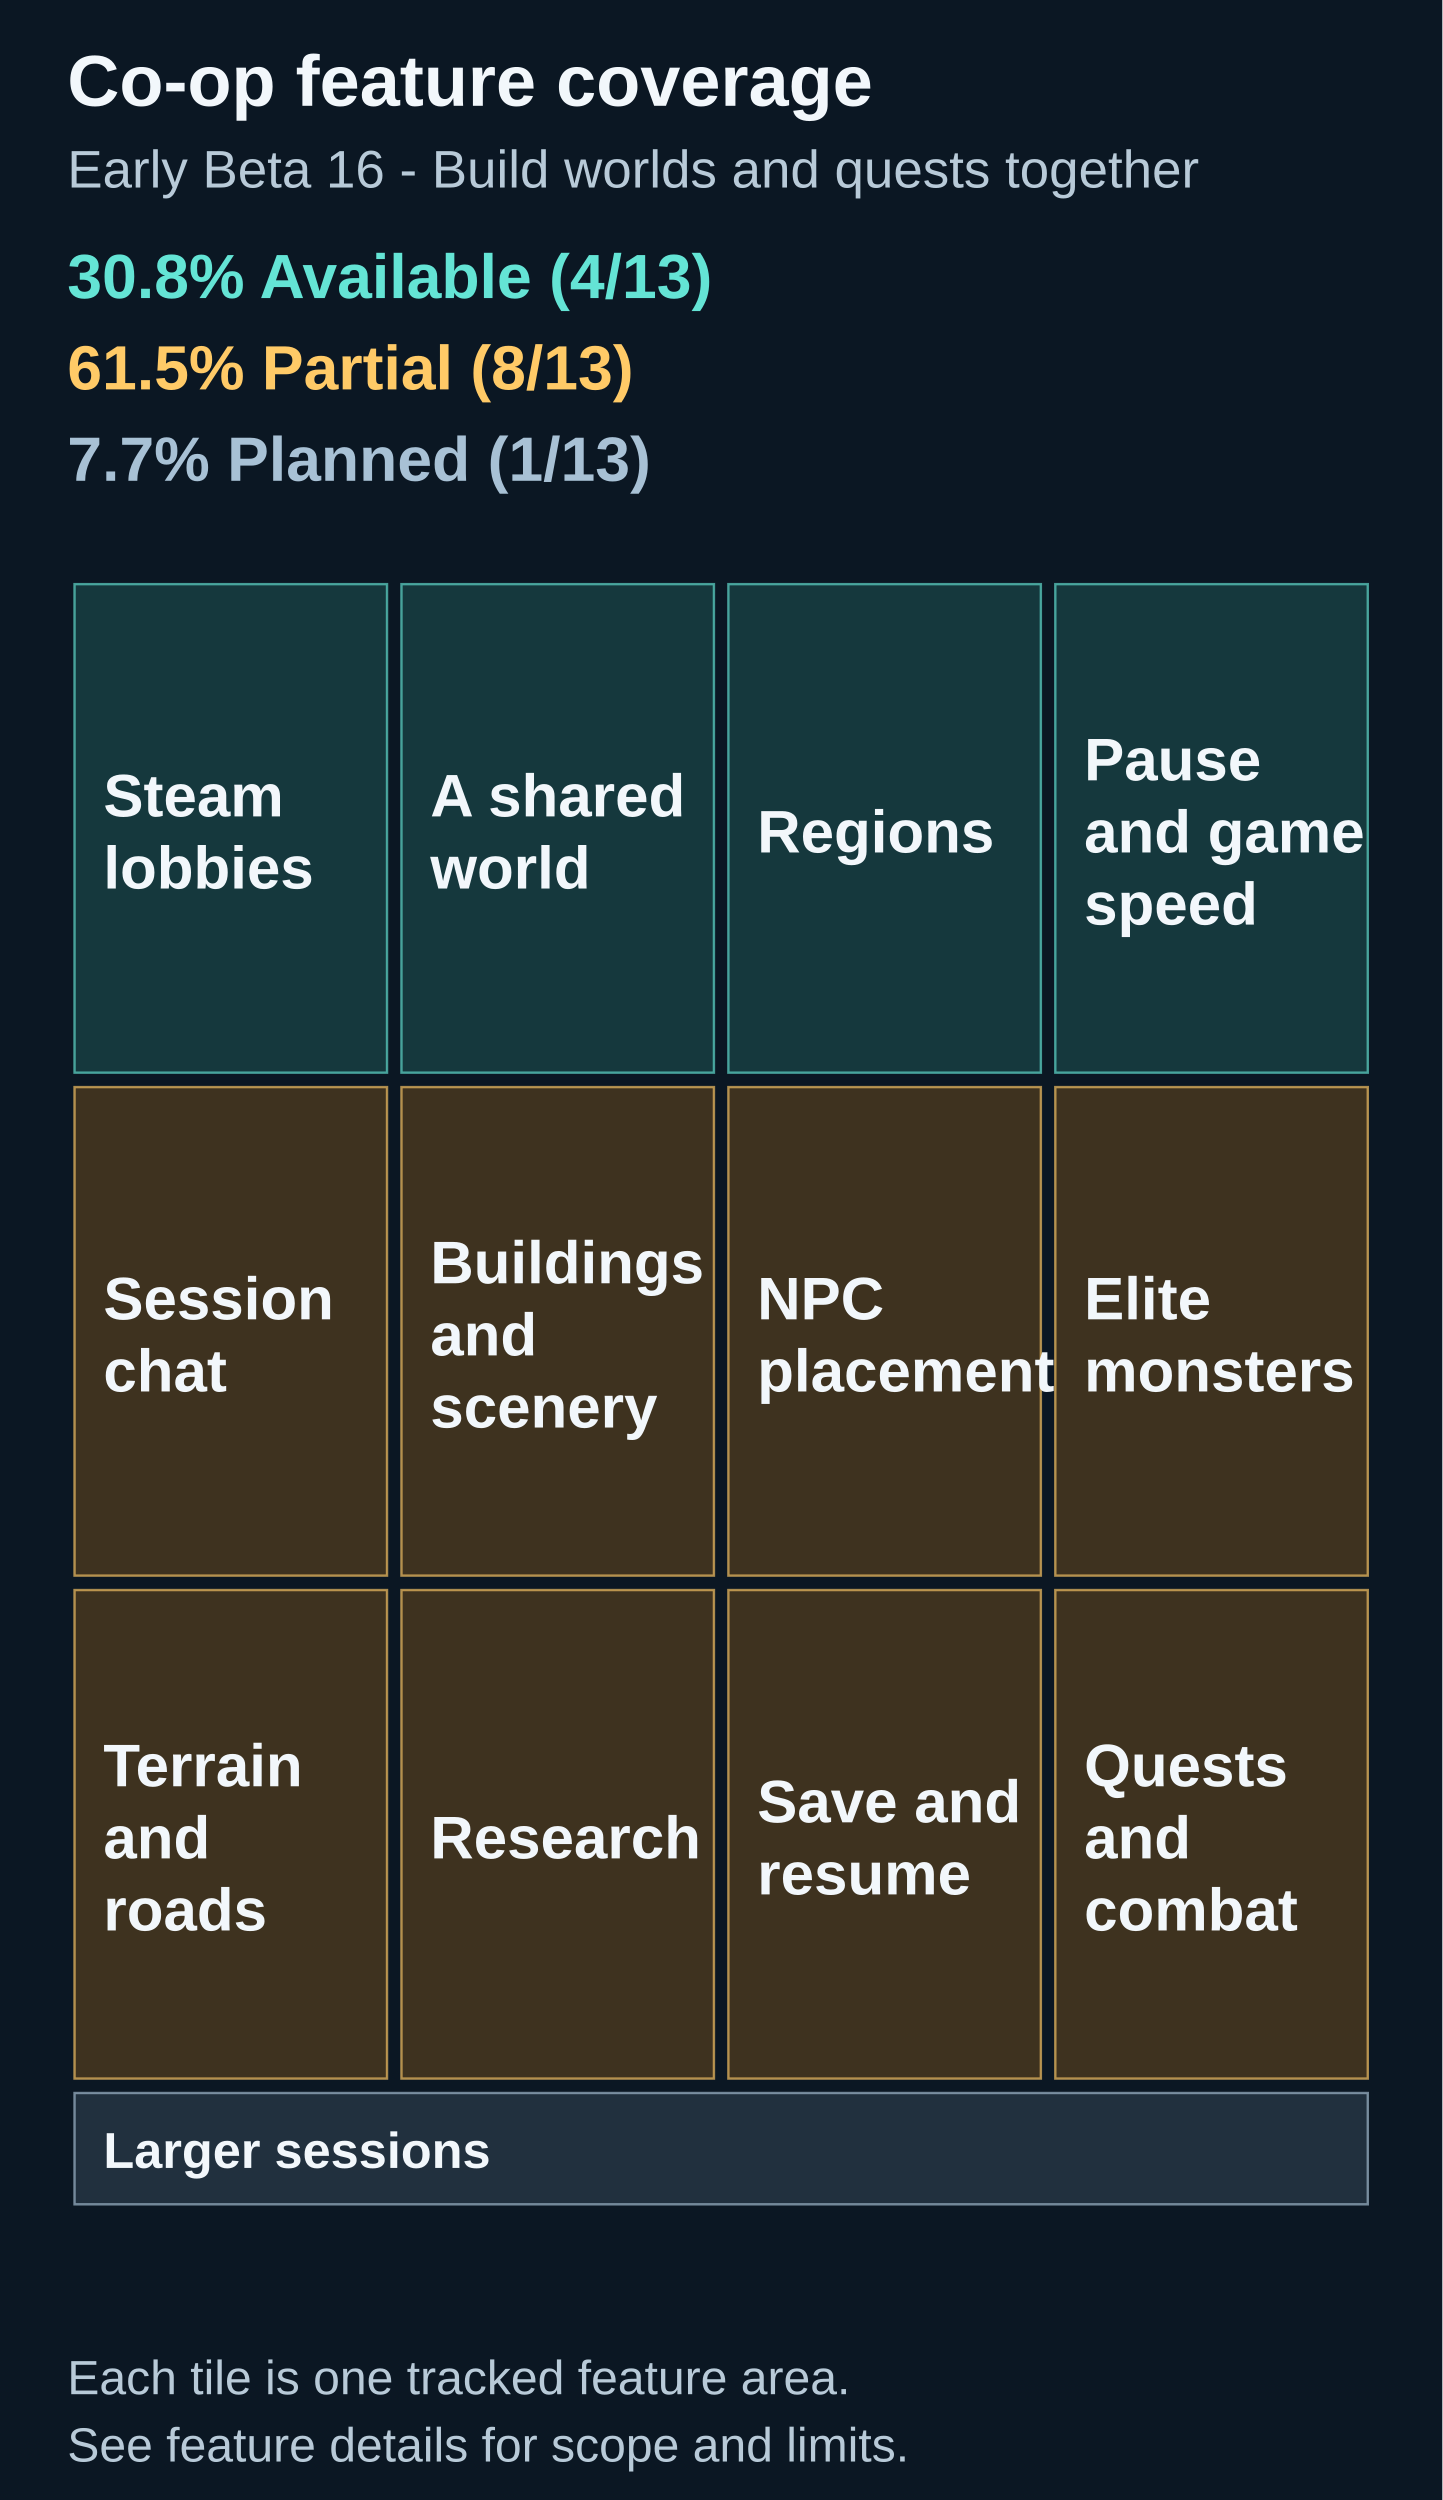
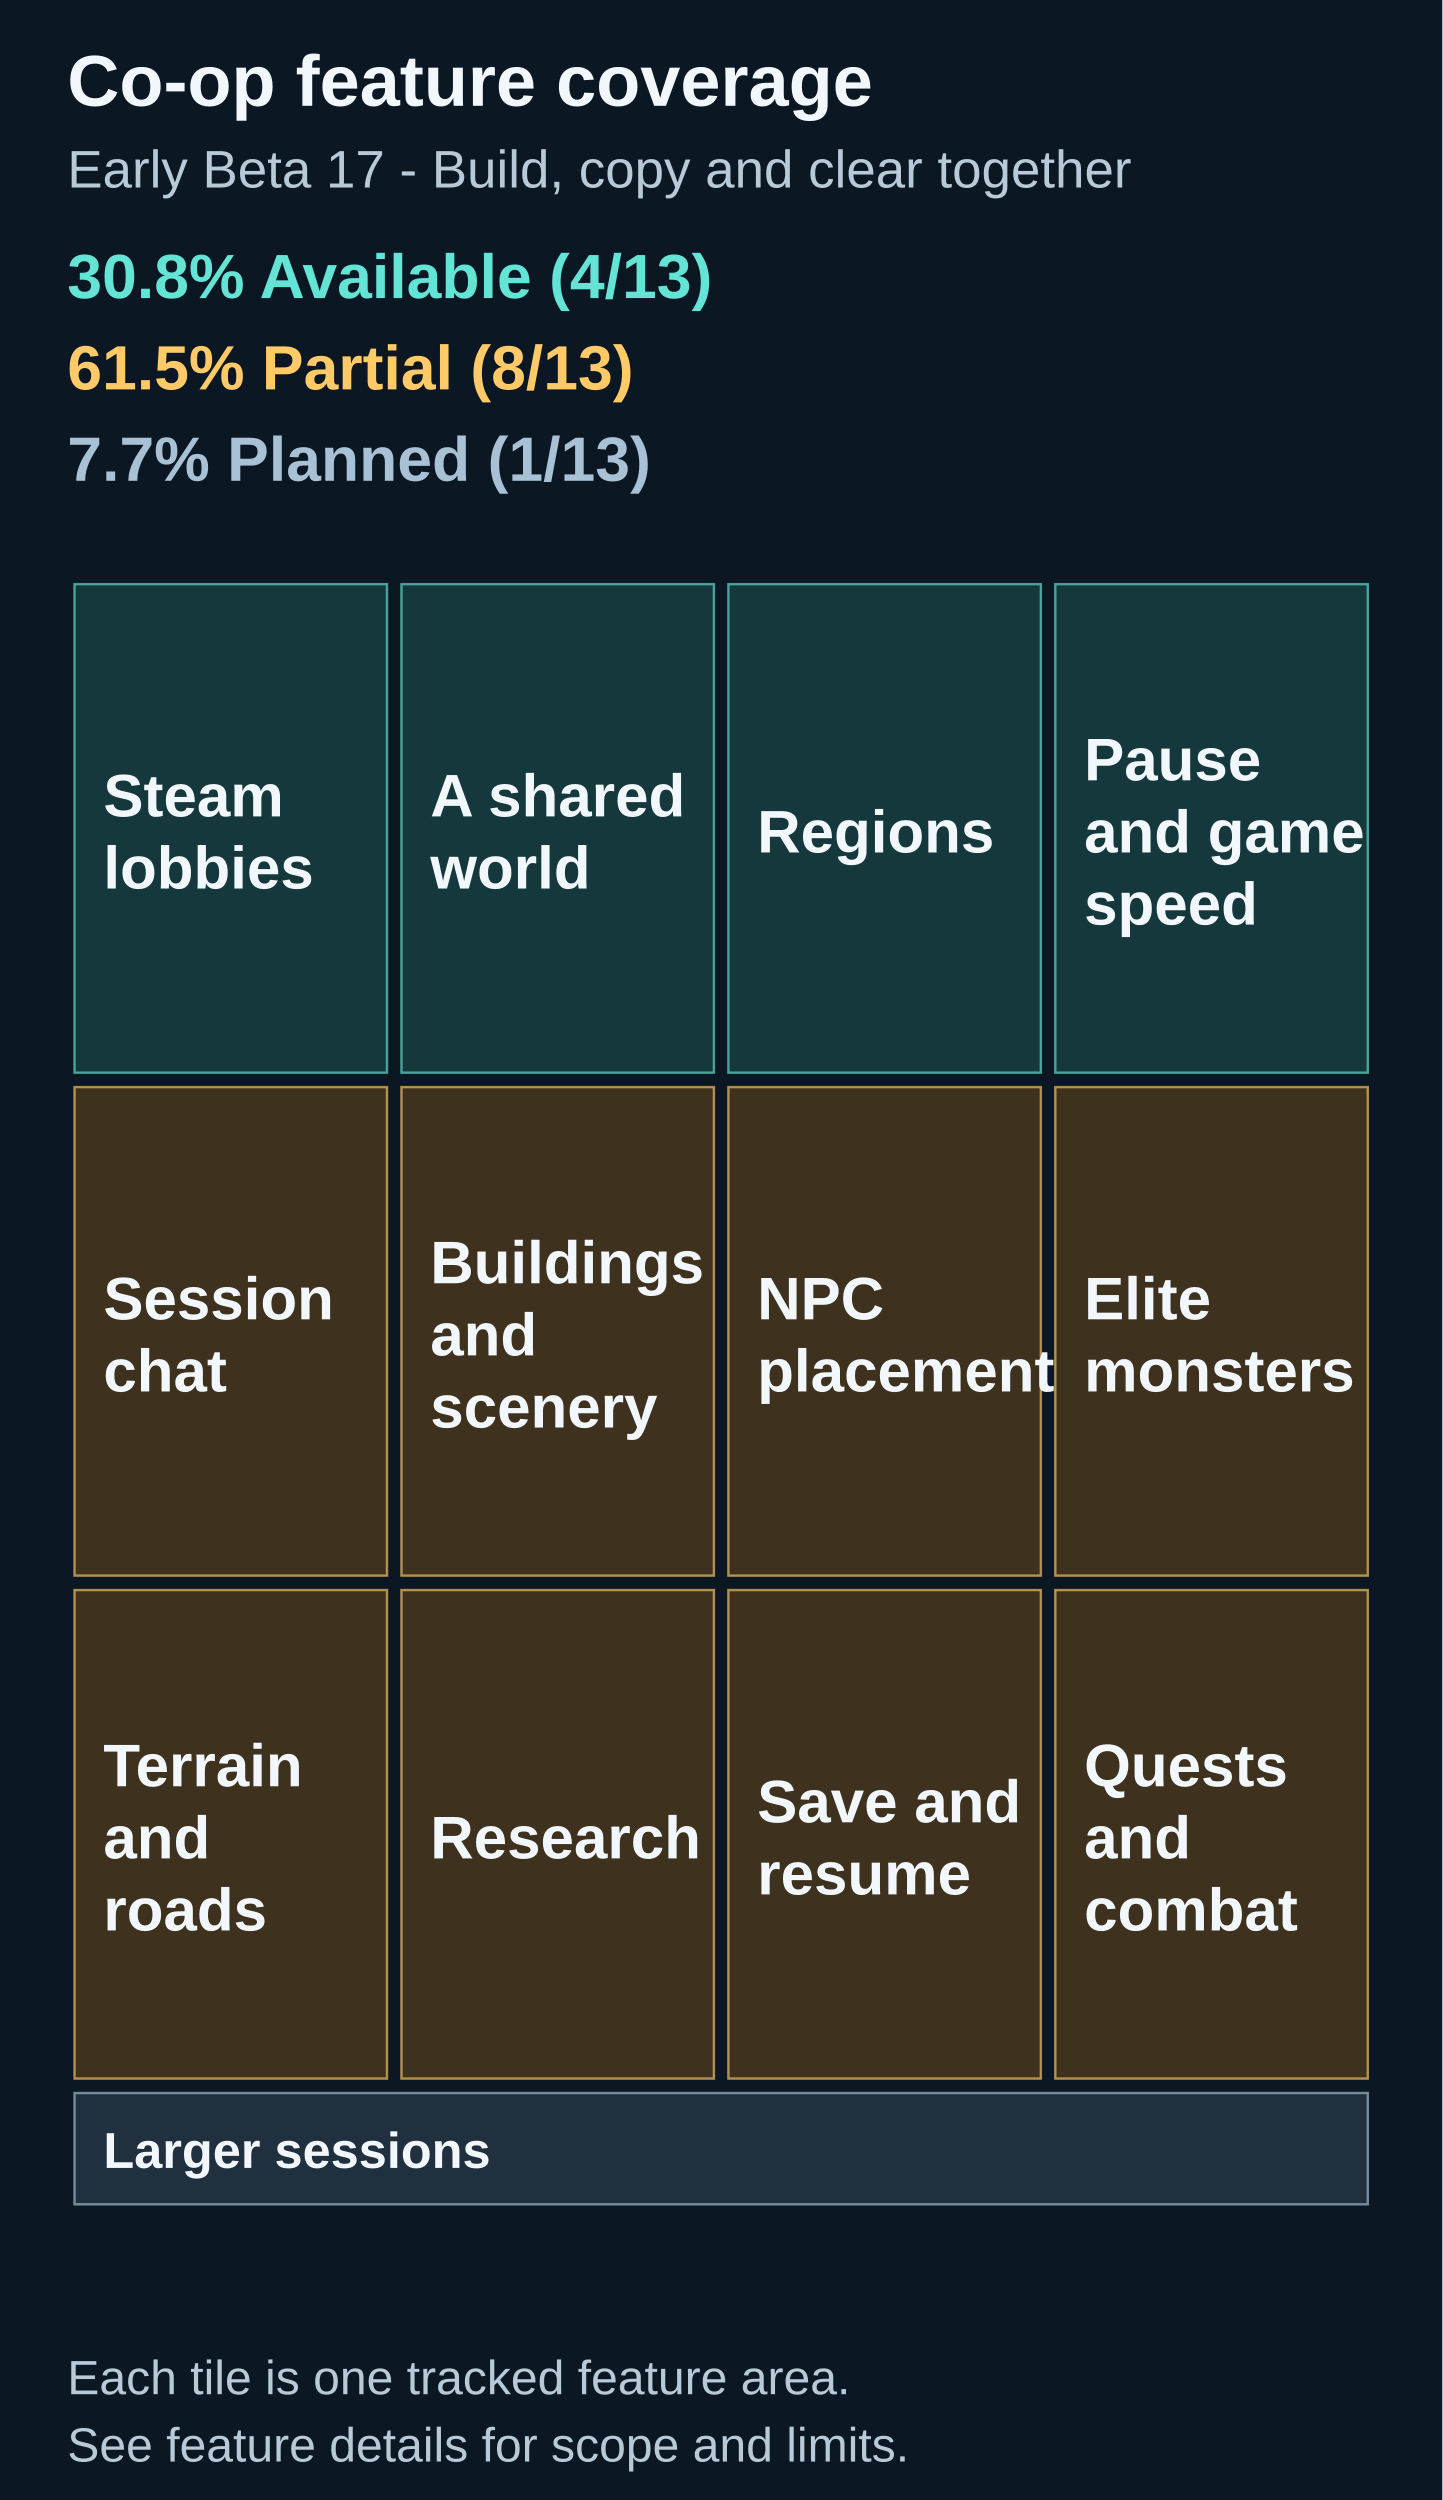
<svg xmlns="http://www.w3.org/2000/svg" width="600" height="1040" viewBox="0 0 600 1040" role="img" aria-labelledby="title description">
  <path fill="#0b1723" d="M0 0h600v1040H0z" />
  <text x="28" y="44" font-family="Arial" font-size="30" fill="#f2f7fb" font-weight="700">Co-op feature coverage</text>
-   <text x="28" y="78" font-family="Arial" font-size="22" fill="#b8cad8" font-weight="400">Early Beta 16 - Build worlds and quests together</text>
+   <text x="28" y="78" font-family="Arial" font-size="22" fill="#b8cad8" font-weight="400">Early Beta 17 - Build, copy and clear together</text>
  <text x="28" y="124" font-family="Arial" font-size="26" fill="#64e4d5" font-weight="700">30.8% Available (4/13)</text>
  <text x="28" y="162" font-family="Arial" font-size="26" fill="#ffca67" font-weight="700">61.5% Partial (8/13)</text>
  <text x="28" y="200" font-family="Arial" font-size="26" fill="#a8c1d5" font-weight="700">7.7% Planned (1/13)</text>
  <rect x="31.00" y="243.00" width="130.00" height="203.23" fill="#15383d" stroke="#64e4d5" stroke-opacity=".65" />
  <g>
    <text x="43" y="339.62" font-family="Arial" font-size="25" fill="#f2f7fb" font-weight="600">Steam</text>
    <text x="43" y="369.62" font-family="Arial" font-size="25" fill="#f2f7fb" font-weight="600">lobbies</text>
  </g>
  <rect x="167.00" y="243.00" width="130.00" height="203.23" fill="#15383d" stroke="#64e4d5" stroke-opacity=".65" />
  <g>
    <text x="179.0" y="339.62" font-family="Arial" font-size="25" fill="#f2f7fb" font-weight="600">A shared</text>
    <text x="179.0" y="369.62" font-family="Arial" font-size="25" fill="#f2f7fb" font-weight="600">world</text>
  </g>
  <rect x="303.00" y="243.00" width="130.00" height="203.23" fill="#15383d" stroke="#64e4d5" stroke-opacity=".65" />
  <g>
    <text x="315.0" y="354.62" font-family="Arial" font-size="25" fill="#f2f7fb" font-weight="600">Regions</text>
  </g>
  <rect x="439.00" y="243.00" width="130.00" height="203.23" fill="#15383d" stroke="#64e4d5" stroke-opacity=".65" />
  <g>
    <text x="451.0" y="324.62" font-family="Arial" font-size="25" fill="#f2f7fb" font-weight="600">Pause</text>
    <text x="451.0" y="354.62" font-family="Arial" font-size="25" fill="#f2f7fb" font-weight="600">and game</text>
    <text x="451.0" y="384.62" font-family="Arial" font-size="25" fill="#f2f7fb" font-weight="600">speed</text>
  </g>
  <rect x="31.00" y="452.23" width="130.00" height="203.23" fill="#3e321f" stroke="#ffca67" stroke-opacity=".65" />
  <g>
    <text x="43" y="548.85" font-family="Arial" font-size="25" fill="#f2f7fb" font-weight="600">Session</text>
    <text x="43" y="578.85" font-family="Arial" font-size="25" fill="#f2f7fb" font-weight="600">chat</text>
  </g>
  <rect x="167.00" y="452.23" width="130.00" height="203.23" fill="#3e321f" stroke="#ffca67" stroke-opacity=".65" />
  <g>
    <text x="179.0" y="533.85" font-family="Arial" font-size="25" fill="#f2f7fb" font-weight="600">Buildings</text>
    <text x="179.0" y="563.85" font-family="Arial" font-size="25" fill="#f2f7fb" font-weight="600">and</text>
    <text x="179.0" y="593.85" font-family="Arial" font-size="25" fill="#f2f7fb" font-weight="600">scenery</text>
  </g>
  <rect x="31.00" y="661.46" width="130.00" height="203.23" fill="#3e321f" stroke="#ffca67" stroke-opacity=".65" />
  <g>
    <text x="43" y="743.08" font-family="Arial" font-size="25" fill="#f2f7fb" font-weight="600">Terrain</text>
    <text x="43" y="773.08" font-family="Arial" font-size="25" fill="#f2f7fb" font-weight="600">and</text>
    <text x="43" y="803.08" font-family="Arial" font-size="25" fill="#f2f7fb" font-weight="600">roads</text>
  </g>
  <rect x="167.00" y="661.46" width="130.00" height="203.23" fill="#3e321f" stroke="#ffca67" stroke-opacity=".65" />
  <g>
    <text x="179.0" y="773.08" font-family="Arial" font-size="25" fill="#f2f7fb" font-weight="600">Research</text>
  </g>
  <rect x="303.00" y="452.23" width="130.00" height="203.23" fill="#3e321f" stroke="#ffca67" stroke-opacity=".65" />
  <g>
    <text x="315.0" y="548.85" font-family="Arial" font-size="25" fill="#f2f7fb" font-weight="600">NPC</text>
    <text x="315.0" y="578.85" font-family="Arial" font-size="25" fill="#f2f7fb" font-weight="600">placement</text>
  </g>
  <rect x="439.00" y="452.23" width="130.00" height="203.23" fill="#3e321f" stroke="#ffca67" stroke-opacity=".65" />
  <g>
    <text x="451.0" y="548.85" font-family="Arial" font-size="25" fill="#f2f7fb" font-weight="600">Elite</text>
    <text x="451.0" y="578.85" font-family="Arial" font-size="25" fill="#f2f7fb" font-weight="600">monsters</text>
  </g>
  <rect x="303.00" y="661.46" width="130.00" height="203.23" fill="#3e321f" stroke="#ffca67" stroke-opacity=".65" />
  <g>
    <text x="315.0" y="758.08" font-family="Arial" font-size="25" fill="#f2f7fb" font-weight="600">Save and</text>
    <text x="315.0" y="788.08" font-family="Arial" font-size="25" fill="#f2f7fb" font-weight="600">resume</text>
  </g>
  <rect x="439.00" y="661.46" width="130.00" height="203.23" fill="#3e321f" stroke="#ffca67" stroke-opacity=".65" />
  <g>
    <text x="451.0" y="743.08" font-family="Arial" font-size="25" fill="#f2f7fb" font-weight="600">Quests</text>
    <text x="451.0" y="773.08" font-family="Arial" font-size="25" fill="#f2f7fb" font-weight="600">and</text>
    <text x="451.0" y="803.08" font-family="Arial" font-size="25" fill="#f2f7fb" font-weight="600">combat</text>
  </g>
  <rect x="31.00" y="870.69" width="538.00" height="46.31" fill="#21303e" stroke="#a8c1d5" stroke-opacity=".65" />
  <g>
    <text x="43" y="901.85" font-family="Arial" font-size="21" fill="#f2f7fb" font-weight="600">Larger sessions</text>
  </g>
  <text x="28" y="996" font-family="Arial" font-size="20" fill="#b8cad8" font-weight="400">Each tile is one tracked feature area.</text>
  <text x="28" y="1024" font-family="Arial" font-size="20" fill="#b8cad8" font-weight="400">See feature details for scope and limits.</text>
</svg>
